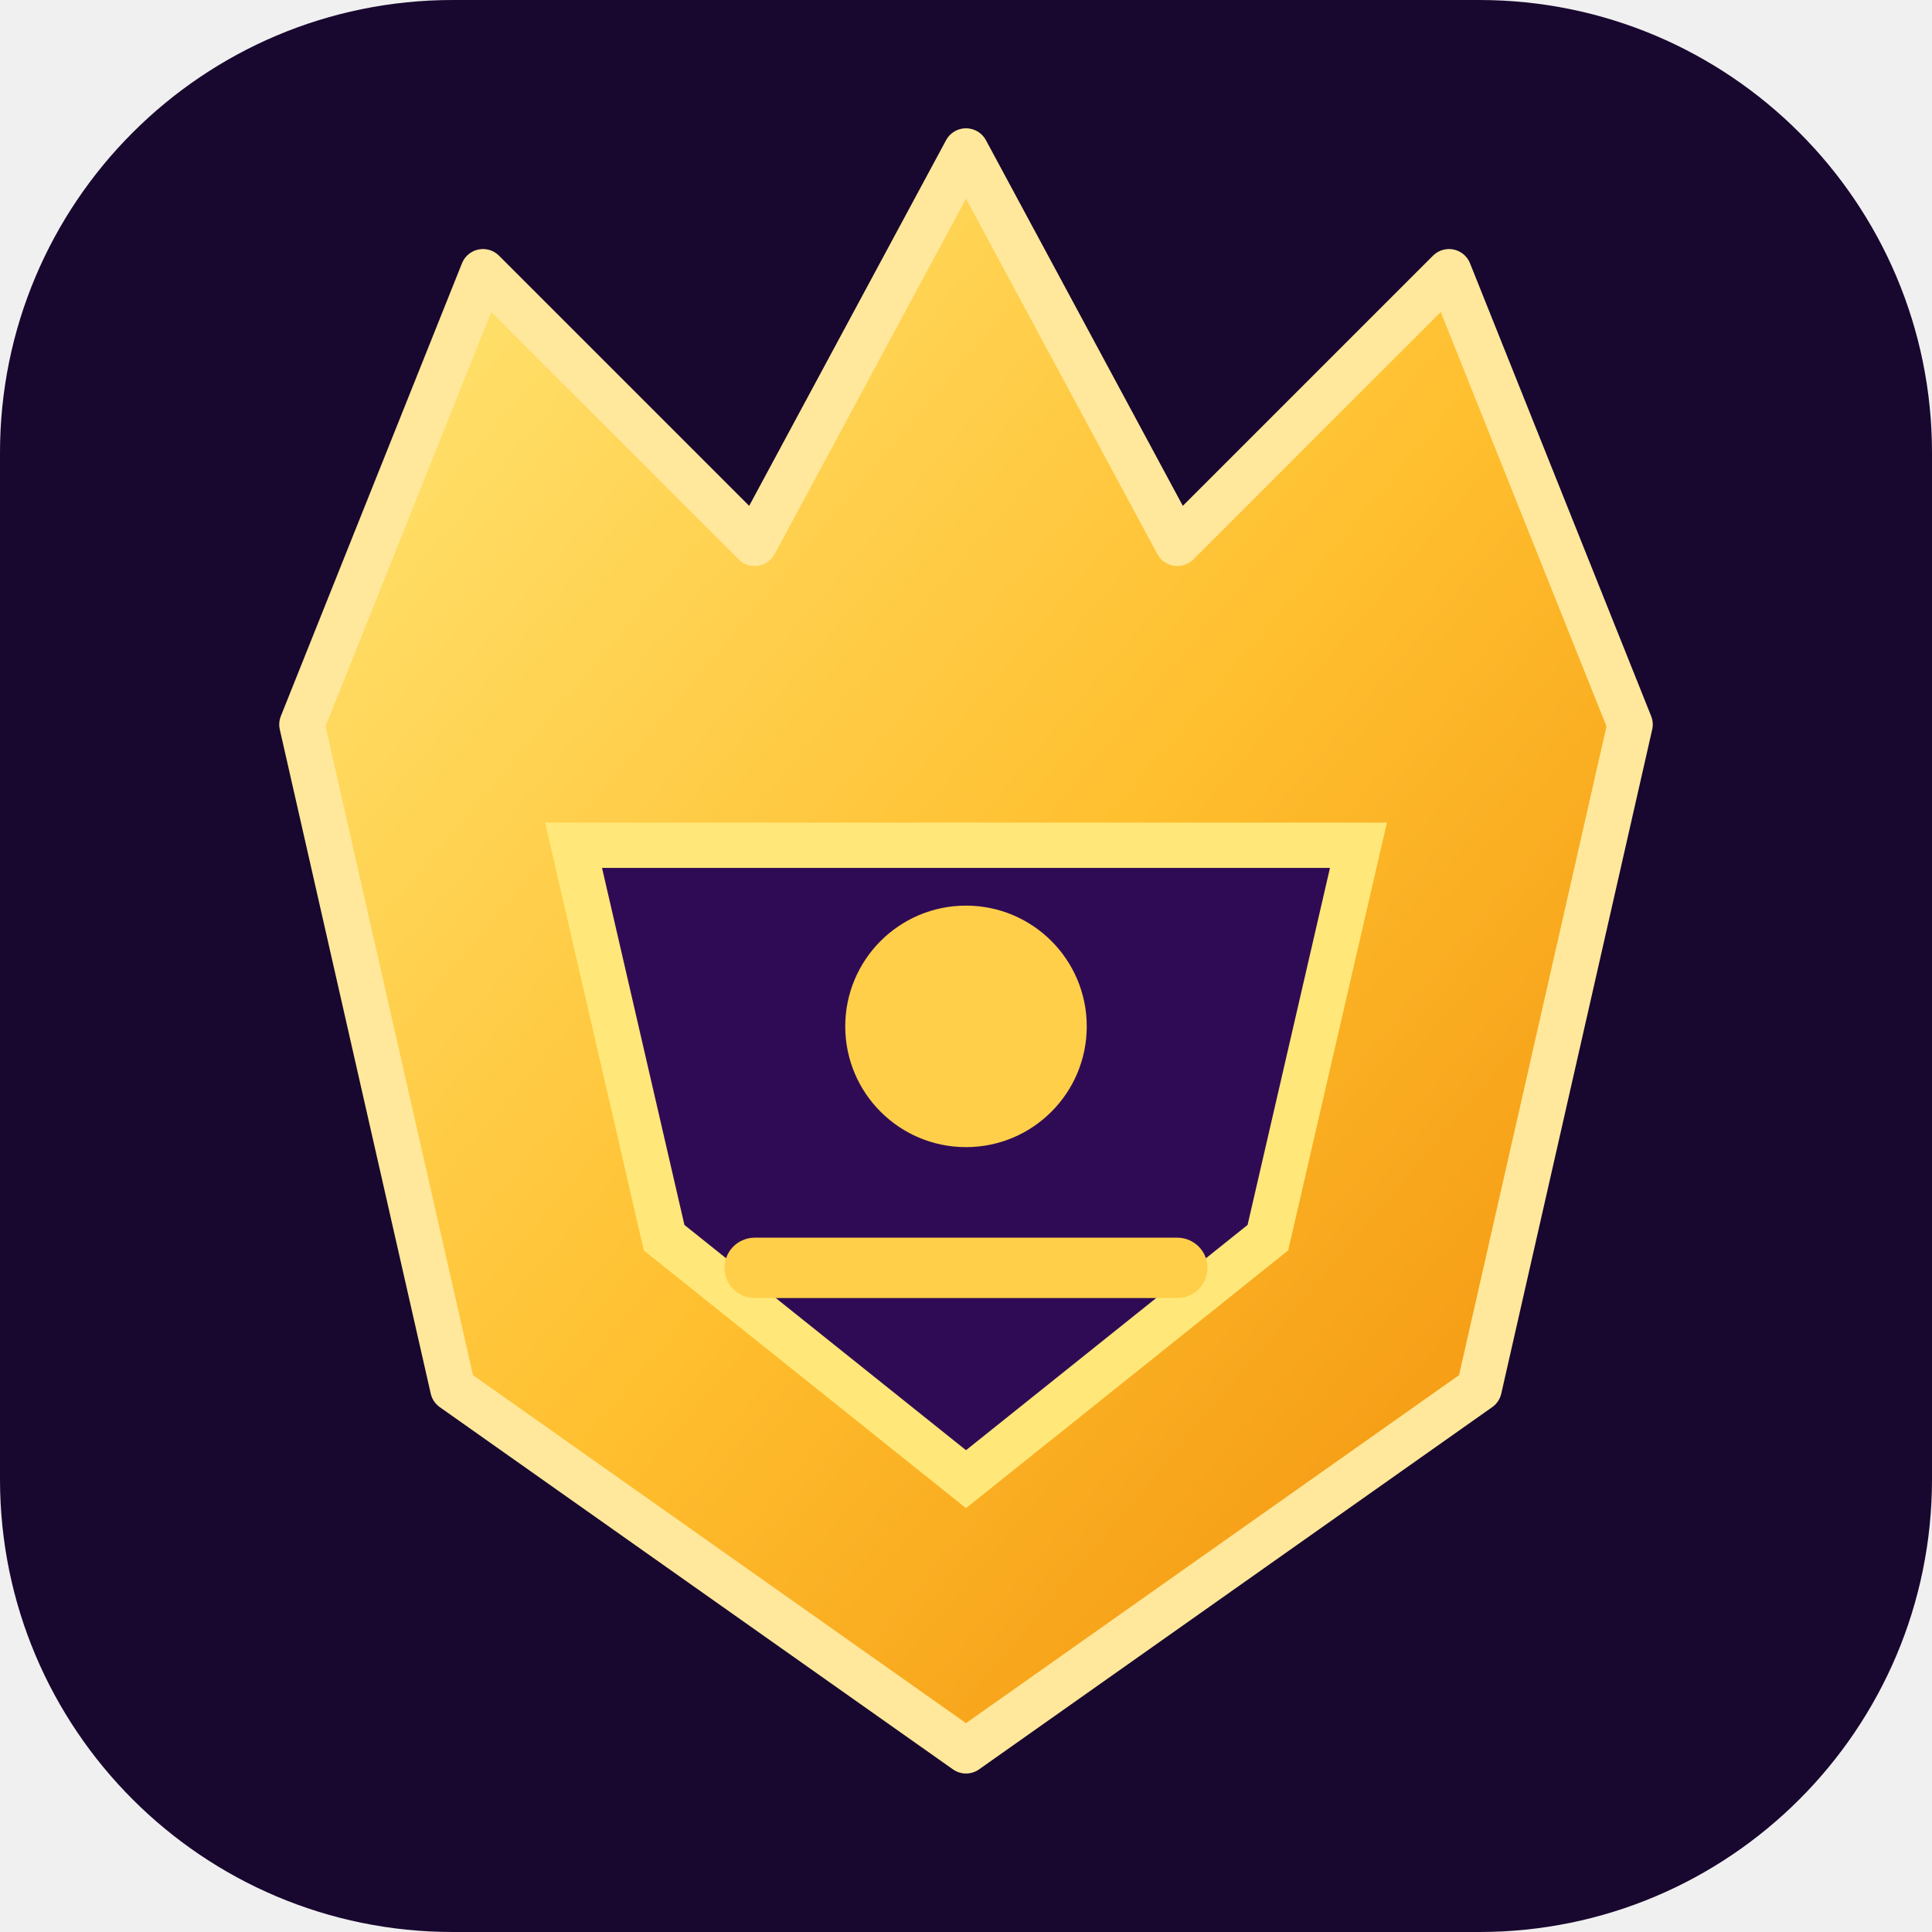
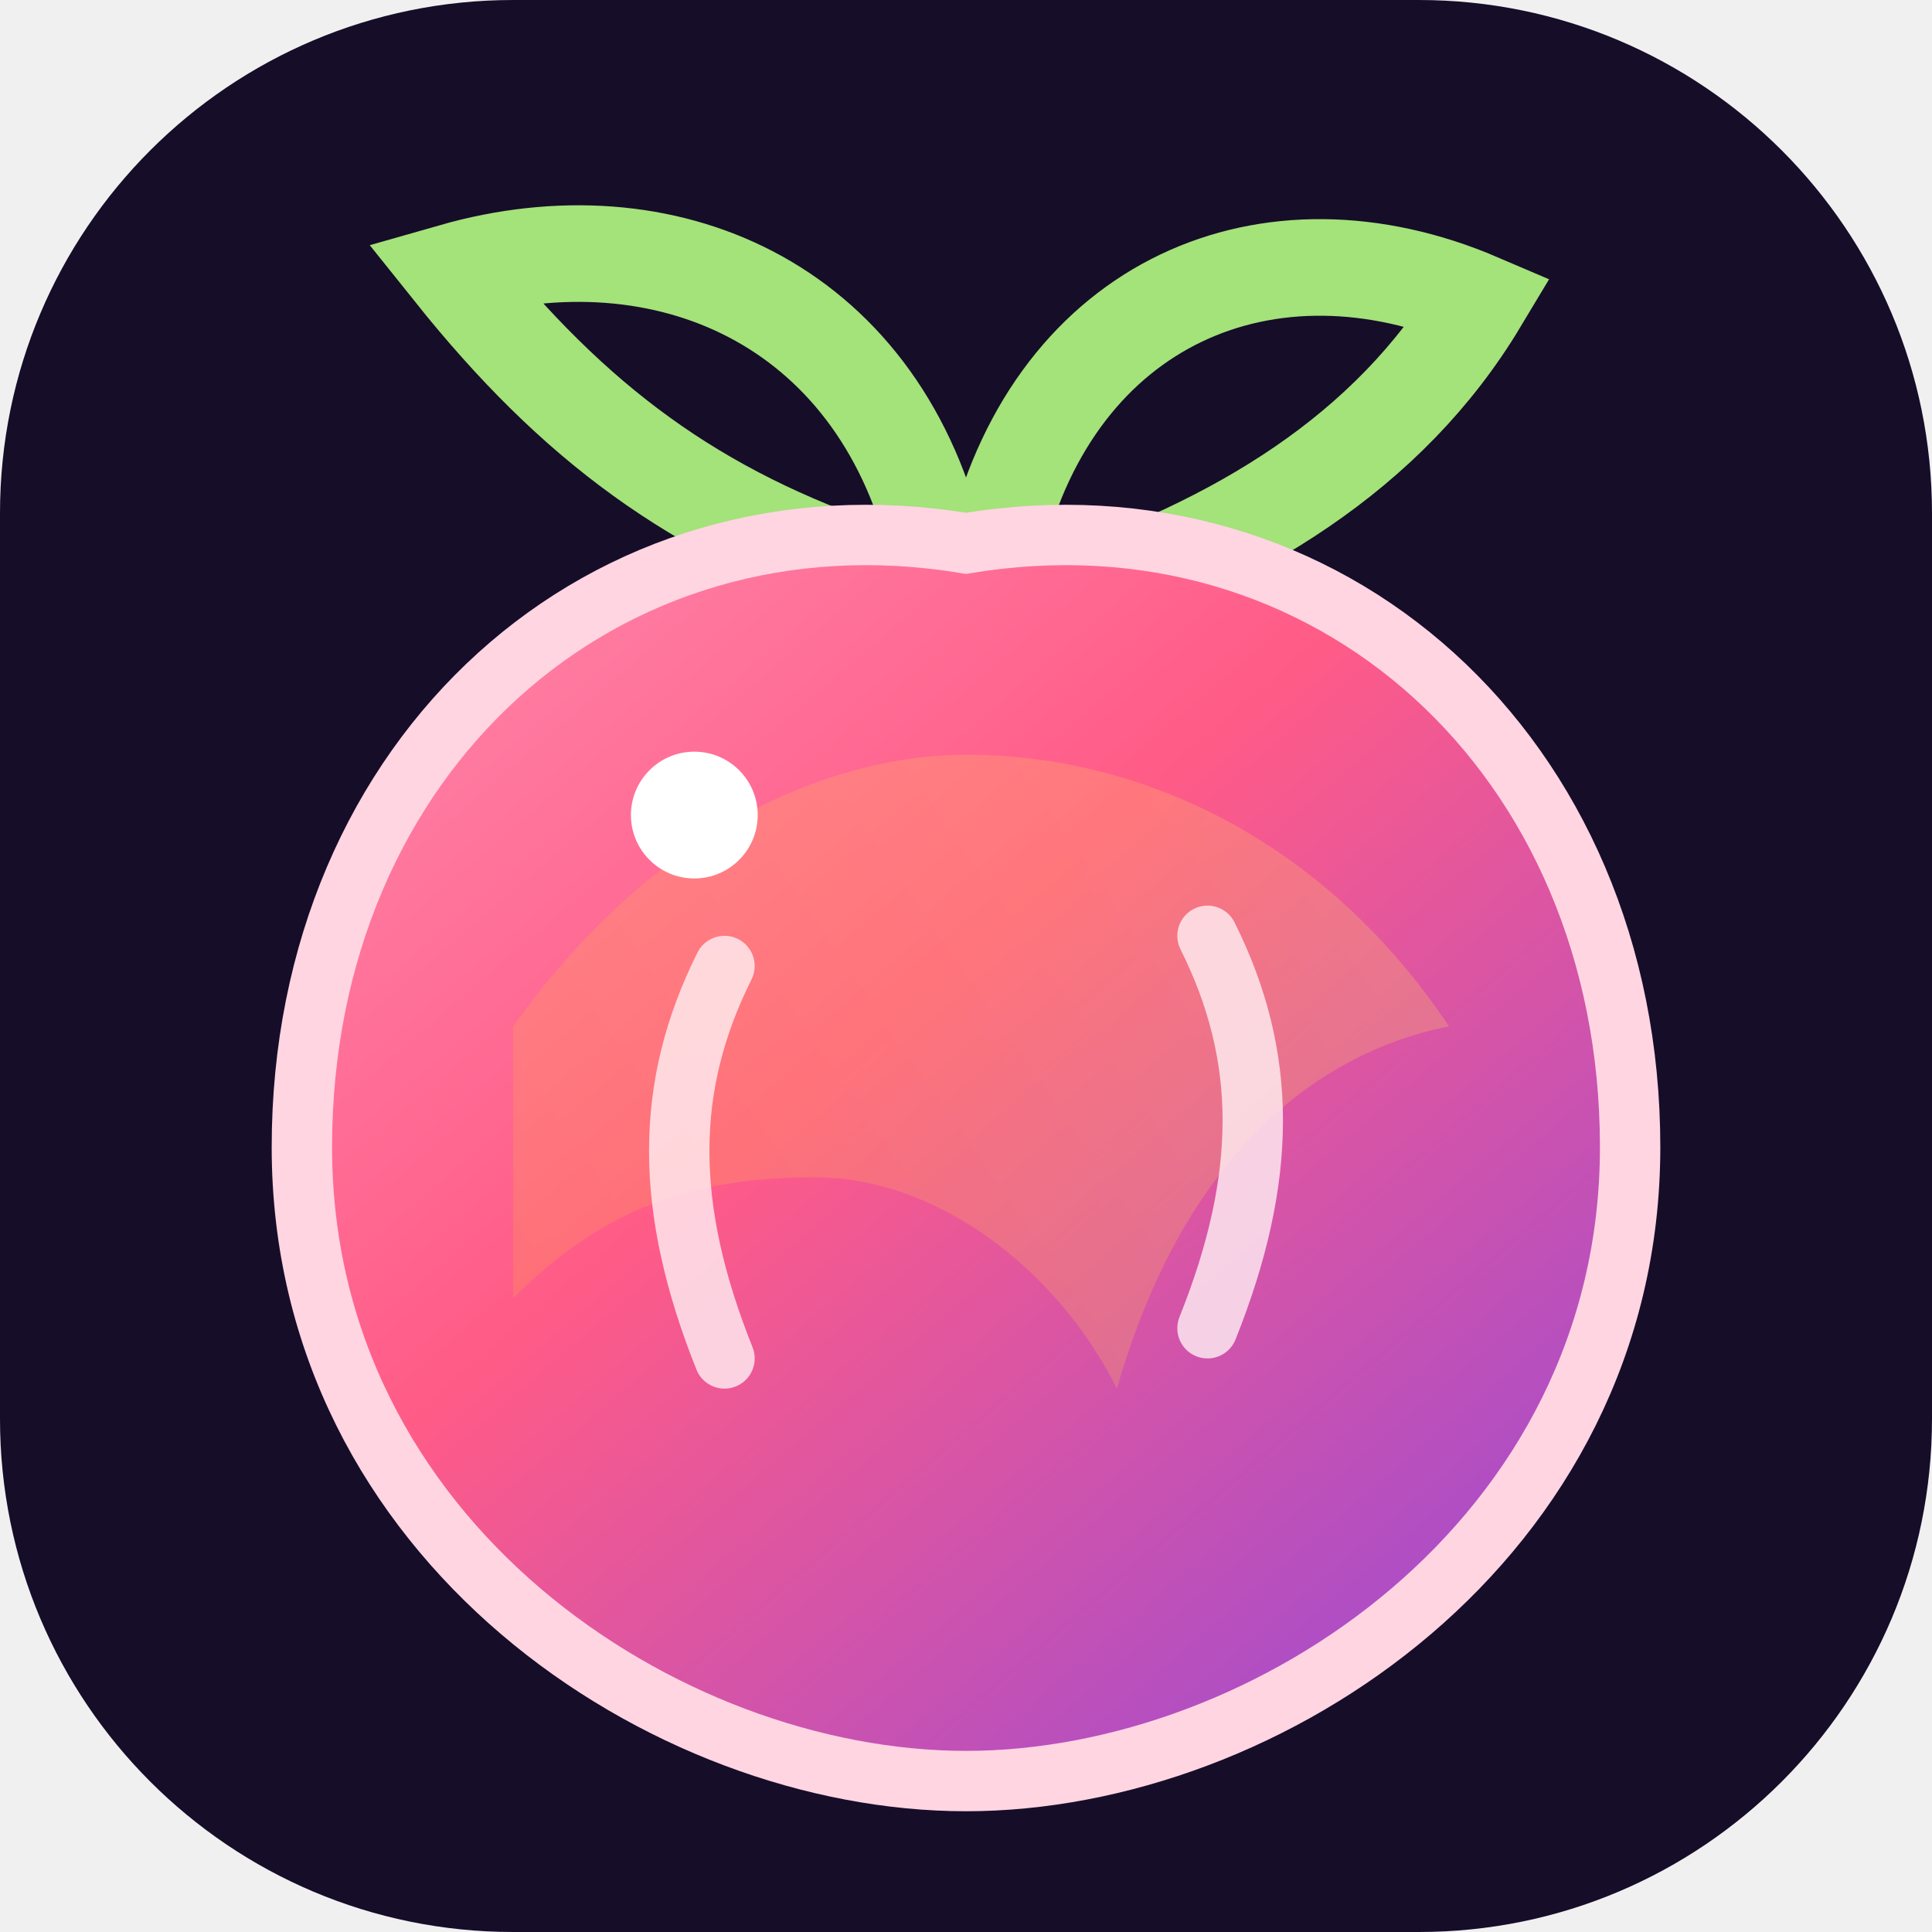
- <svg xmlns="http://www.w3.org/2000/svg" viewBox="0 0 64 64">
+ <svg xmlns="http://www.w3.org/2000/svg" viewBox="0 0 64 64" role="img" aria-labelledby="title">
  <defs>
-     <linearGradient id="g" x1="0" y1="0" x2="1" y2="1">
-       <stop stop-color="#ffe879" />
-       <stop offset=".52" stop-color="#ffbf2f" />
-       <stop offset="1" stop-color="#f08b08" />
+     <linearGradient id="berry" x1="9" y1="7" x2="51" y2="56" gradientUnits="userSpaceOnUse">
+       <stop stop-color="#ff9bbb" />
+       <stop offset=".52" stop-color="#ff5b87" />
+       <stop offset="1" stop-color="#9e4bd2" />
+     </linearGradient>
+     <linearGradient id="citrus" x1="13" y1="42" x2="49" y2="17" gradientUnits="userSpaceOnUse">
+       <stop stop-color="#ff9a4d" />
+       <stop offset="1" stop-color="#ffd36c" />
    </linearGradient>
  </defs>
-   <rect width="64" height="64" rx="15" fill="#18072f" />
-   <path d="M10 24 16 9l9 9 7-13 7 13 9-9 6 15-5 22-17 12-17-12z" fill="url(#g)" stroke="#ffe89b" stroke-width="1.5" stroke-linejoin="round" />
-   <path d="M19 28h26l-3 13-10 8-10-8z" fill="#300b55" stroke="#ffe879" stroke-width="1.5" />
-   <circle cx="32" cy="34" r="4" fill="#ffcf4a" />
-   <path d="M25 42h14" stroke="#ffcf4a" stroke-width="2" stroke-linecap="round" />
+   <rect width="64" height="64" rx="17" fill="#160d29" />
+   <path d="M31 18c-2-8-9-11-16-9 4 5 8 8 14 10M33 18c2-8 9-11 16-8-3 5-8 8-14 10" fill="none" stroke="#a4e27a" stroke-width="3.2" stroke-linecap="round" />
+   <path d="M32 18c-12-2-22 7-22 20 0 13 12 21 22 21s22-8 22-21c0-13-10-22-22-20Z" fill="url(#berry)" stroke="#ffd5e2" stroke-width="2" />
+   <path d="M17 34c5-7 11-9 15-9 6 0 12 3 16 9-5 1-9 5-11 12-2-4-6-7-10-7-4 0-7 1-10 4" fill="url(#citrus)" opacity=".28" />
+   <path d="M24 32c-2 4-2 8 0 13M40 31c2 4 2 8 0 13" fill="none" stroke="#fff0f4" stroke-opacity=".8" stroke-width="2" stroke-linecap="round" />
+   <circle cx="23" cy="27" r="2.1" fill="#fff" />
</svg>
